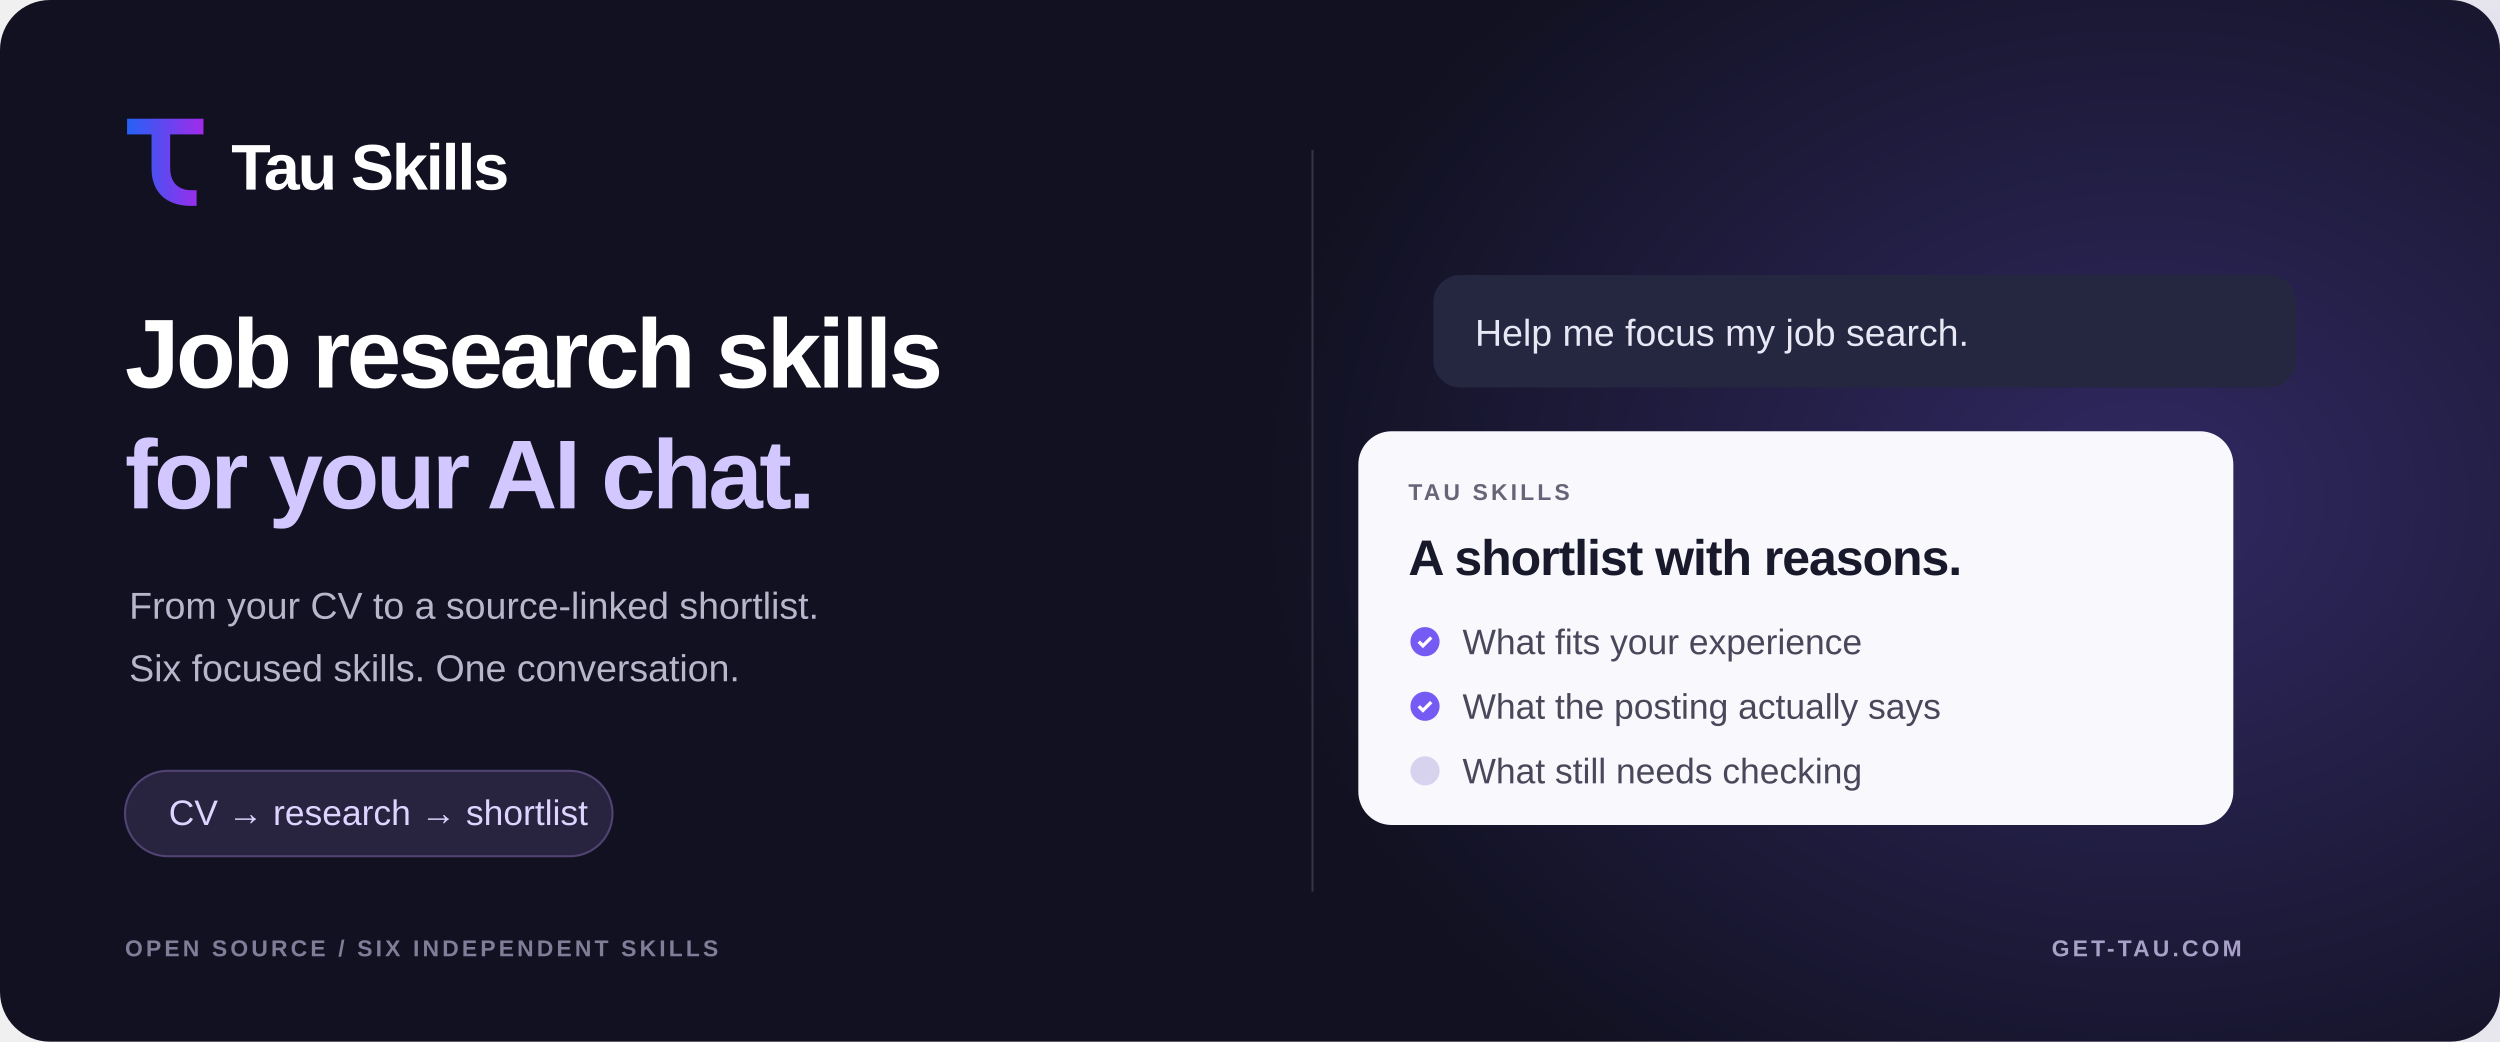
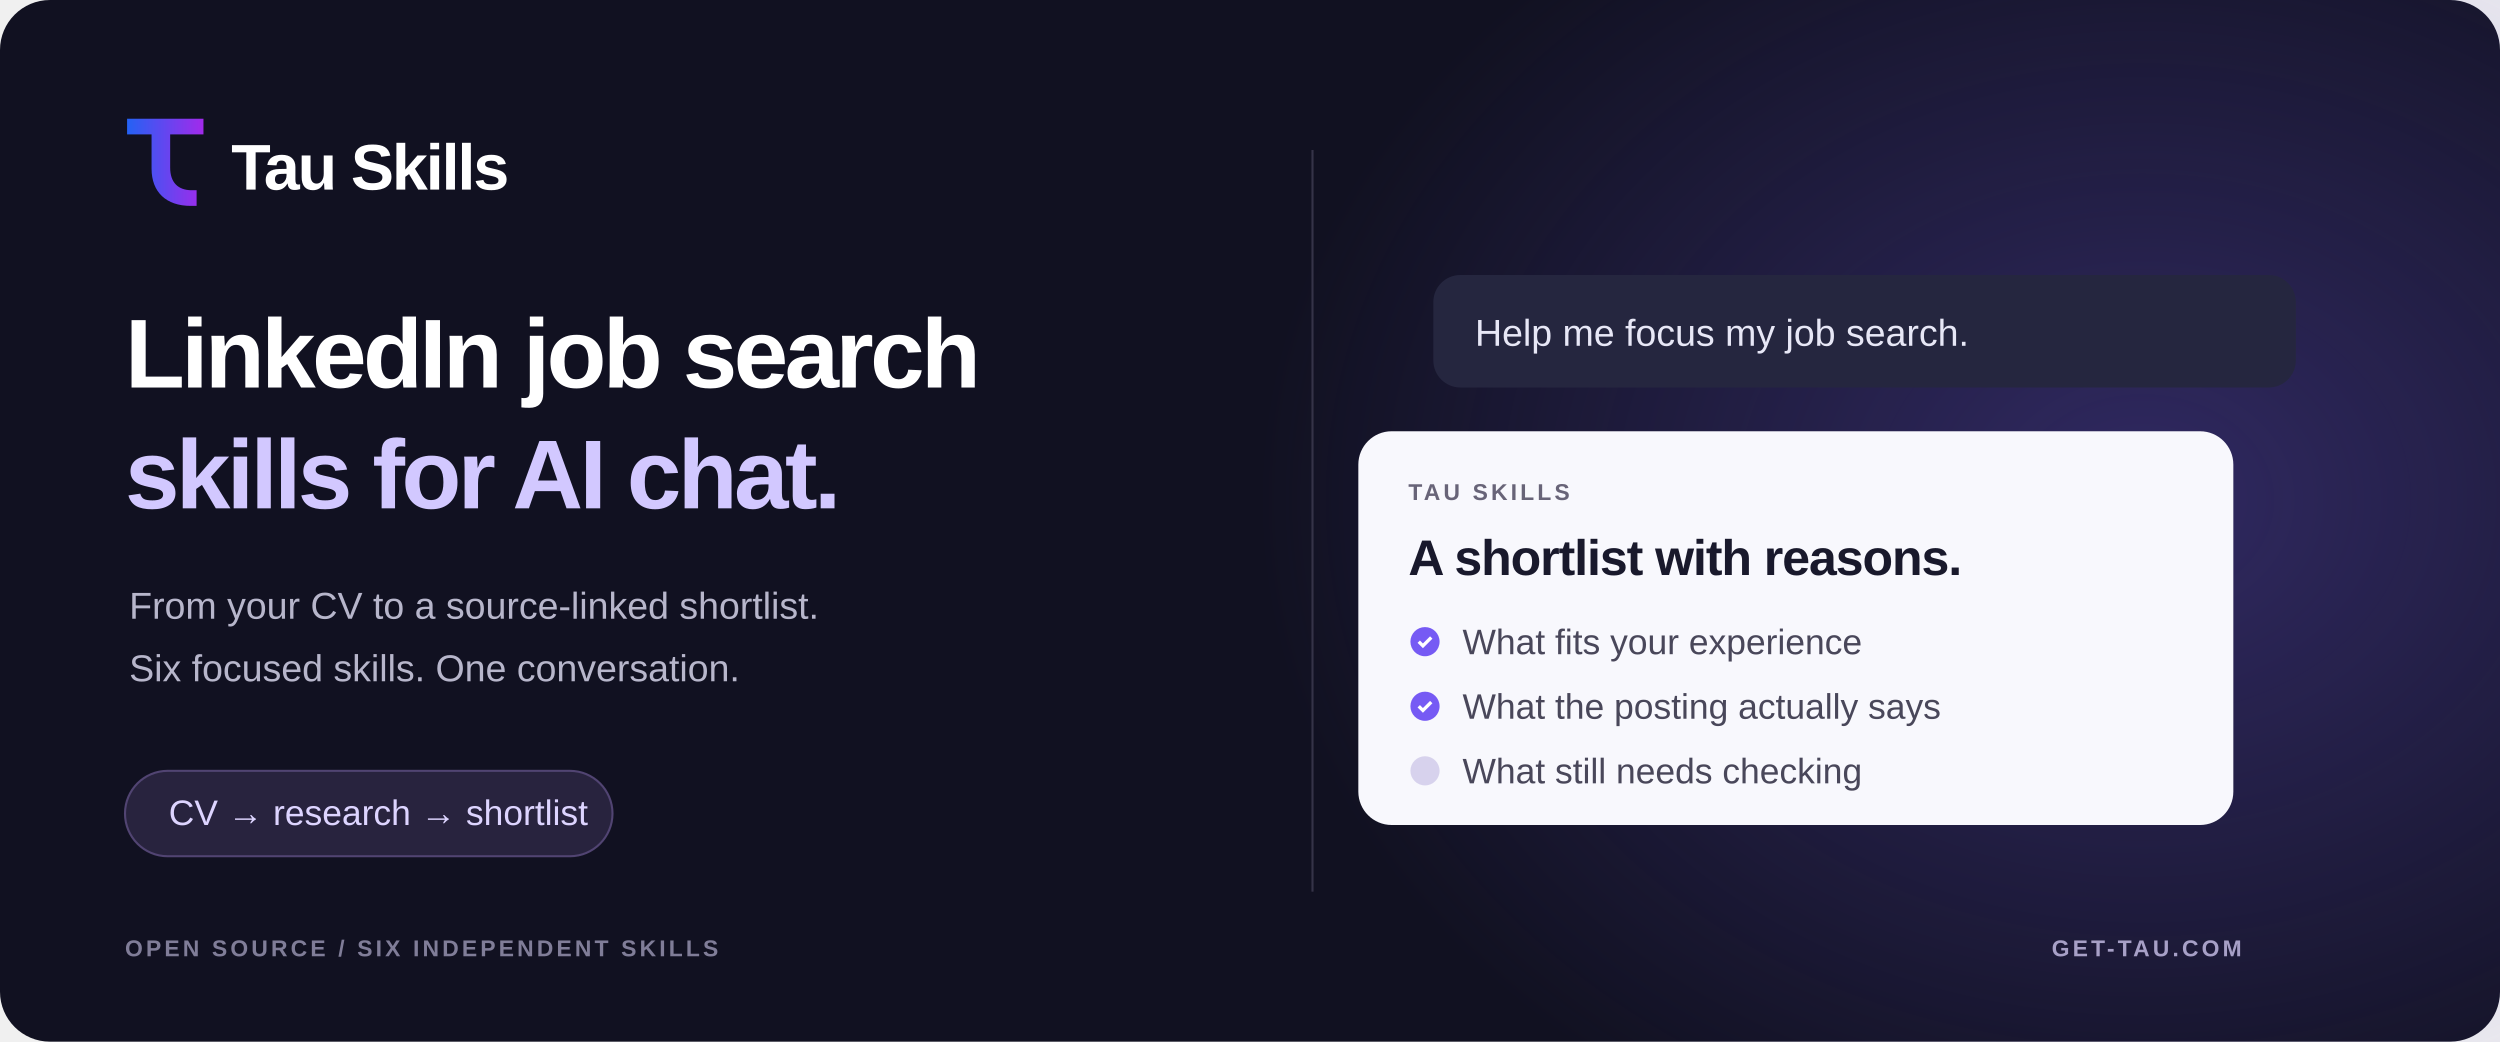
<svg xmlns="http://www.w3.org/2000/svg" width="1200" height="500" viewBox="0 0 1200 500" role="img" aria-labelledby="title desc">
  <defs>
    <linearGradient id="brand" x1="0" y1="0" x2="1" y2="0">
      <stop stop-color="#2462F4" />
      <stop offset="1" stop-color="#A22AEB" />
    </linearGradient>
    <radialGradient id="glow">
      <stop stop-color="#6451CC" stop-opacity=".38" />
      <stop offset="1" stop-color="#6451CC" stop-opacity="0" />
    </radialGradient>
  </defs>
  <style>text{font-family:Arial,Helvetica,sans-serif}.brand{font-size:31px;font-weight:700;letter-spacing:-1px}.title{font-size:47px;font-weight:700;letter-spacing:-1.7px}.body{font-size:18px}.small{font-size:17px}.label{font-size:11px;font-weight:700;letter-spacing:1.5px}.cardtitle{font-size:24px;font-weight:700;letter-spacing:-.5px}.tag{font-size:14px;font-weight:700}</style>
  <rect width="1200" height="500" rx="24" fill="#111121" />
  <ellipse cx="1030" cy="240" rx="430" ry="340" fill="url(#glow)" />
  <path d="M630 72V428" stroke="#353348" stroke-width="1" />
  <g transform="translate(61,57) scale(.47)">
    <path d="M0 0H78V16H44V50C44 65 52 73 66 73H71V89H65C40 89 25 75 25 51V16H0Z" fill="url(#brand)" />
  </g>
  <text x="111" y="91" class="brand" fill="#FFFFFF">Tau Skills</text>
-   <text x="60" y="186" class="title" fill="#FFFFFF">Job research skills</text>
-   <text x="60" y="244" class="title" fill="#D2C8FF">for your AI chat.</text>
+   <text x="60" y="186" class="title" fill="#FFFFFF">LinkedIn job search</text>
+   <text x="60" y="244" class="title" fill="#D2C8FF">skills for AI chat.</text>
  <text x="62" y="297" class="body" fill="#B7B6CB">From your CV to a source-linked shortlist.</text>
  <text x="62" y="327" class="body" fill="#B7B6CB">Six focused skills. One conversation.</text>
  <rect x="60" y="370" width="234" height="41" rx="20.5" fill="#28233E" stroke="#514472" />
  <text x="81" y="396" class="small" fill="#DDD4FF">CV → research → shortlist</text>
  <rect x="688" y="132" width="414" height="54" rx="13" fill="#25263F" />
  <text x="708" y="166" class="body" fill="#E7E7F6">Help me focus my job search.</text>
  <rect x="652" y="207" width="420" height="189" rx="16" fill="#F8F8FD" />
  <text x="676" y="240" class="label" fill="#686478">TAU SKILLS</text>
  <text x="676" y="276" class="cardtitle" fill="#19192C">A shortlist with reasons.</text>
  <circle cx="684" cy="308" r="7" fill="#765AF4" />
  <path d="m681 308 2 2 4-4" fill="none" stroke="white" stroke-width="1.6" />
  <text x="702" y="314" class="small" fill="#49475A">What fits your experience</text>
  <circle cx="684" cy="339" r="7" fill="#765AF4" />
  <path d="m681 339 2 2 4-4" fill="none" stroke="white" stroke-width="1.6" />
  <text x="702" y="345" class="small" fill="#49475A">What the posting actually says</text>
  <circle cx="684" cy="370" r="7" fill="#D7D2ED" />
  <text x="702" y="376" class="small" fill="#49475A">What still needs checking</text>
  <text x="60" y="459" class="label" fill="#807D98">OPEN SOURCE  /  SIX INDEPENDENT SKILLS</text>
  <text x="1076" y="459" class="label" fill="#A7A0C7" text-anchor="end">GET-TAU.COM</text>
</svg>
